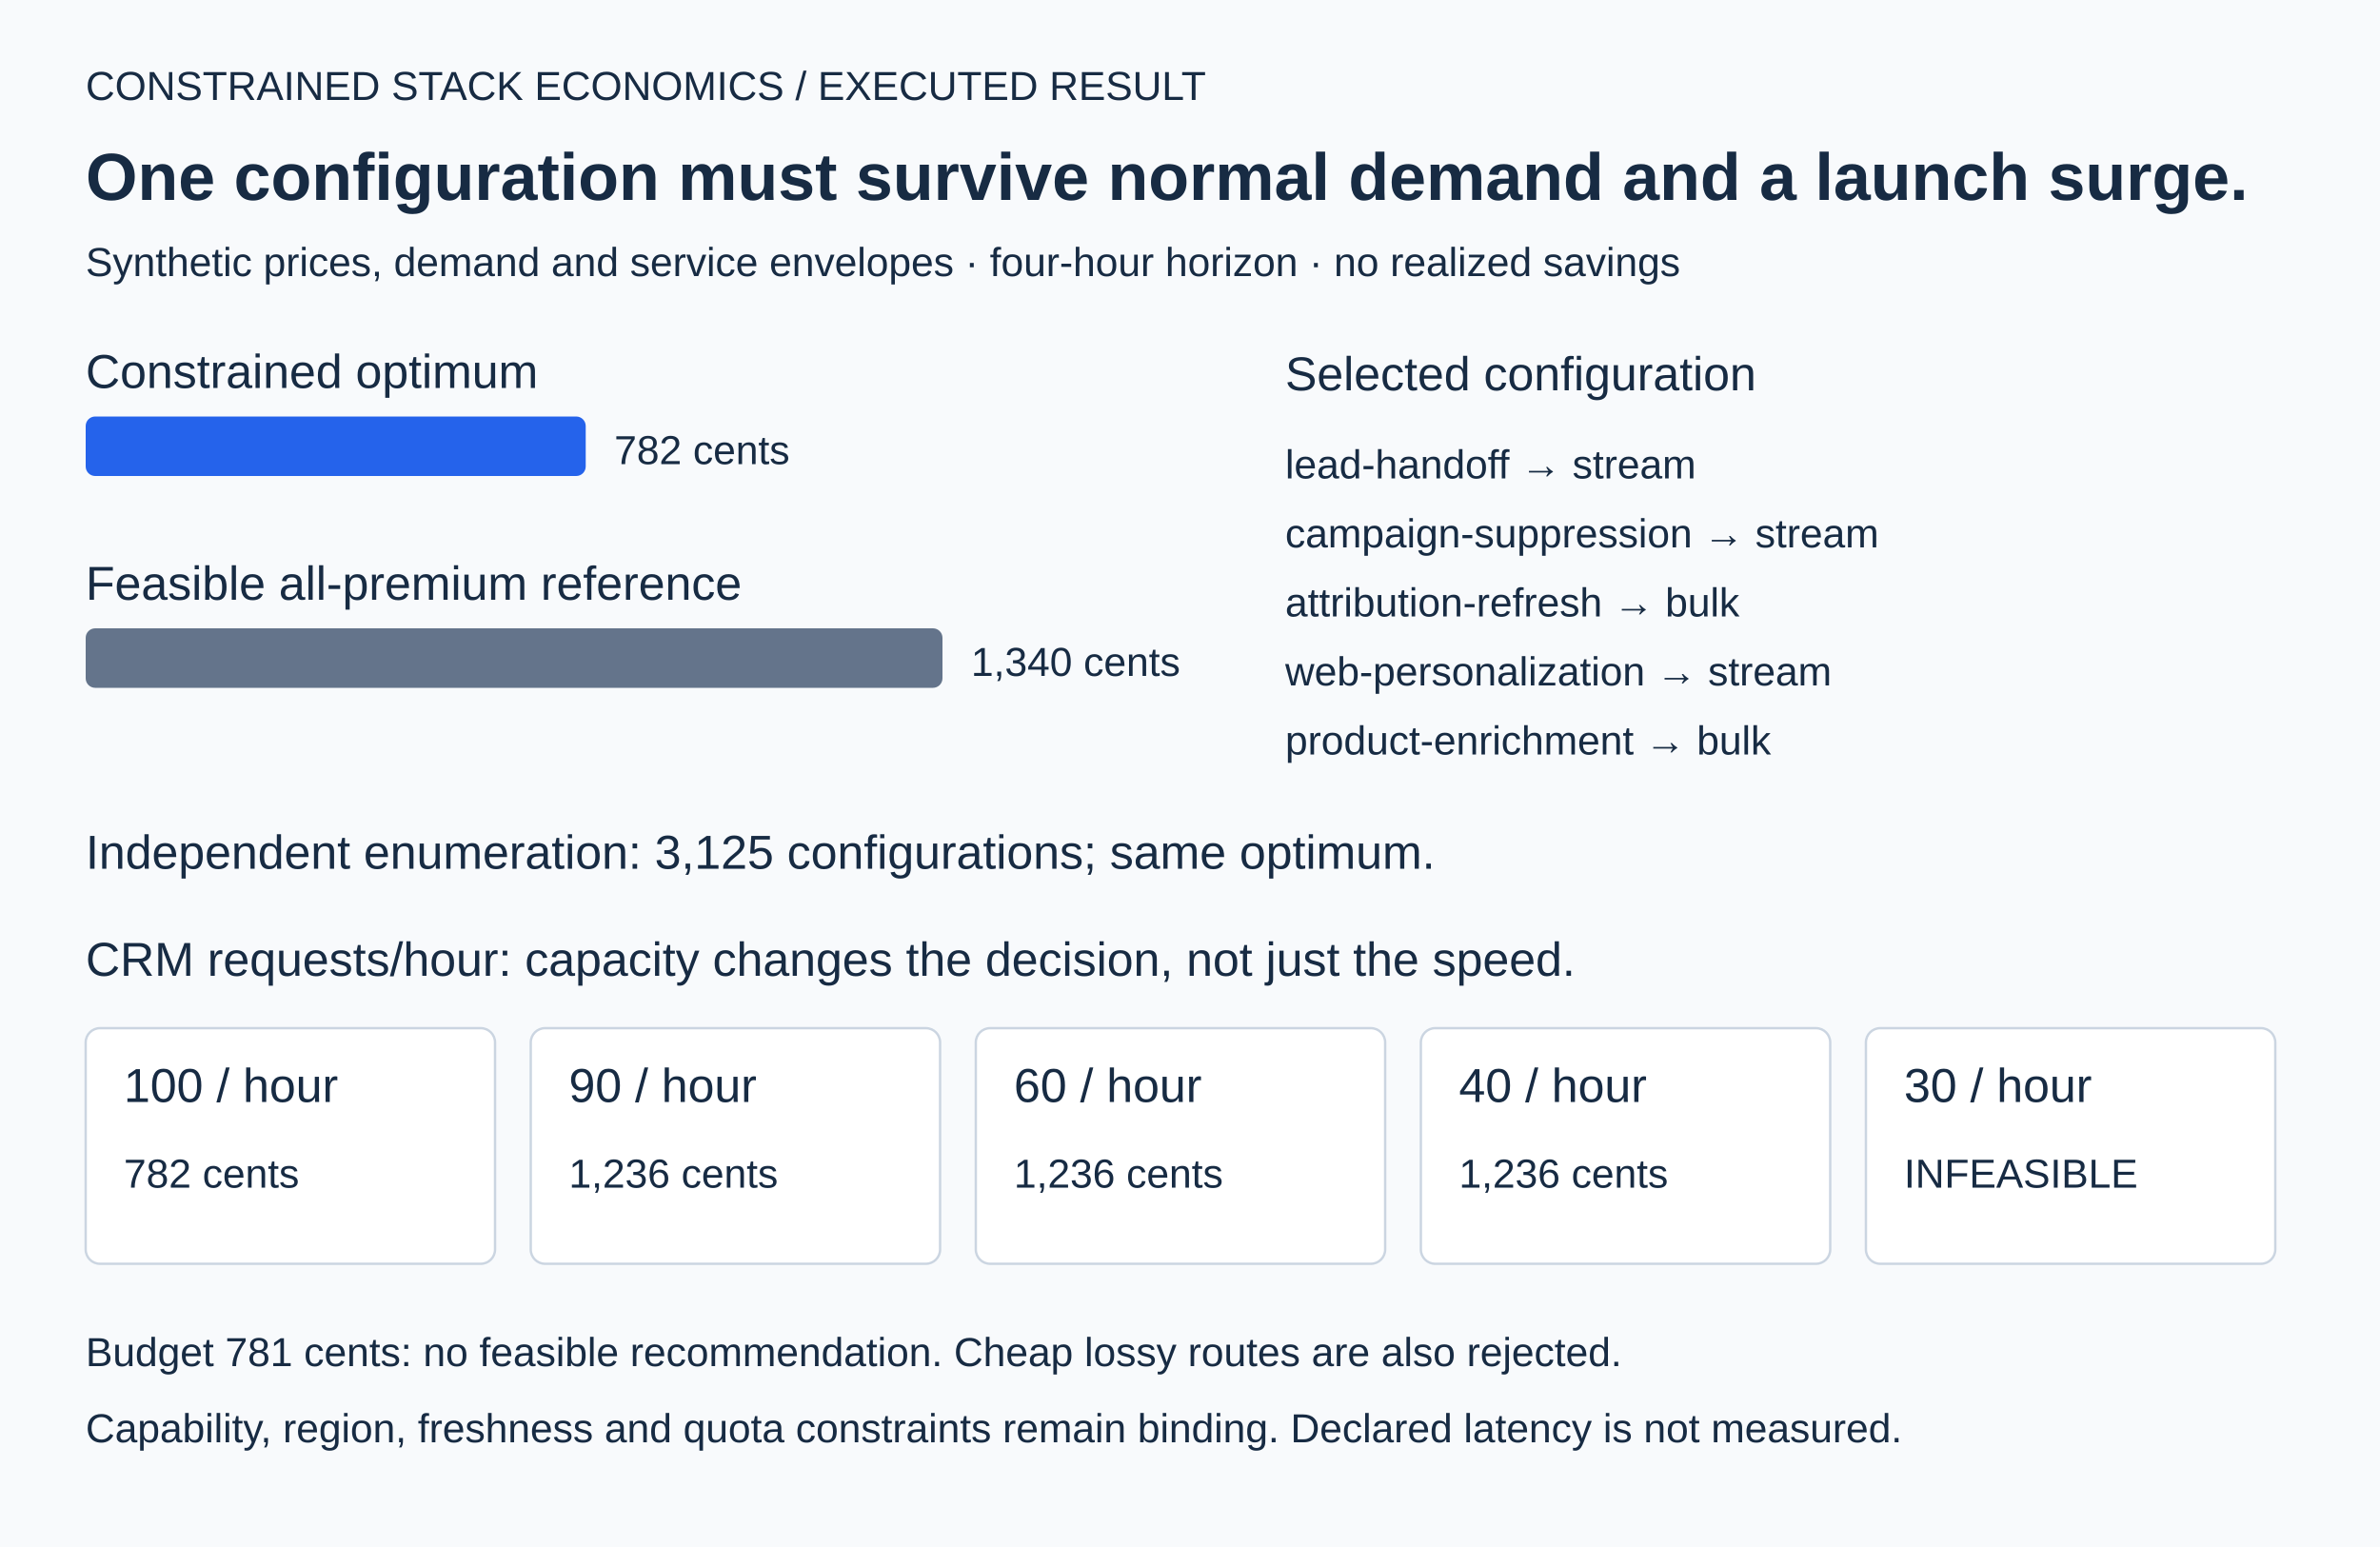
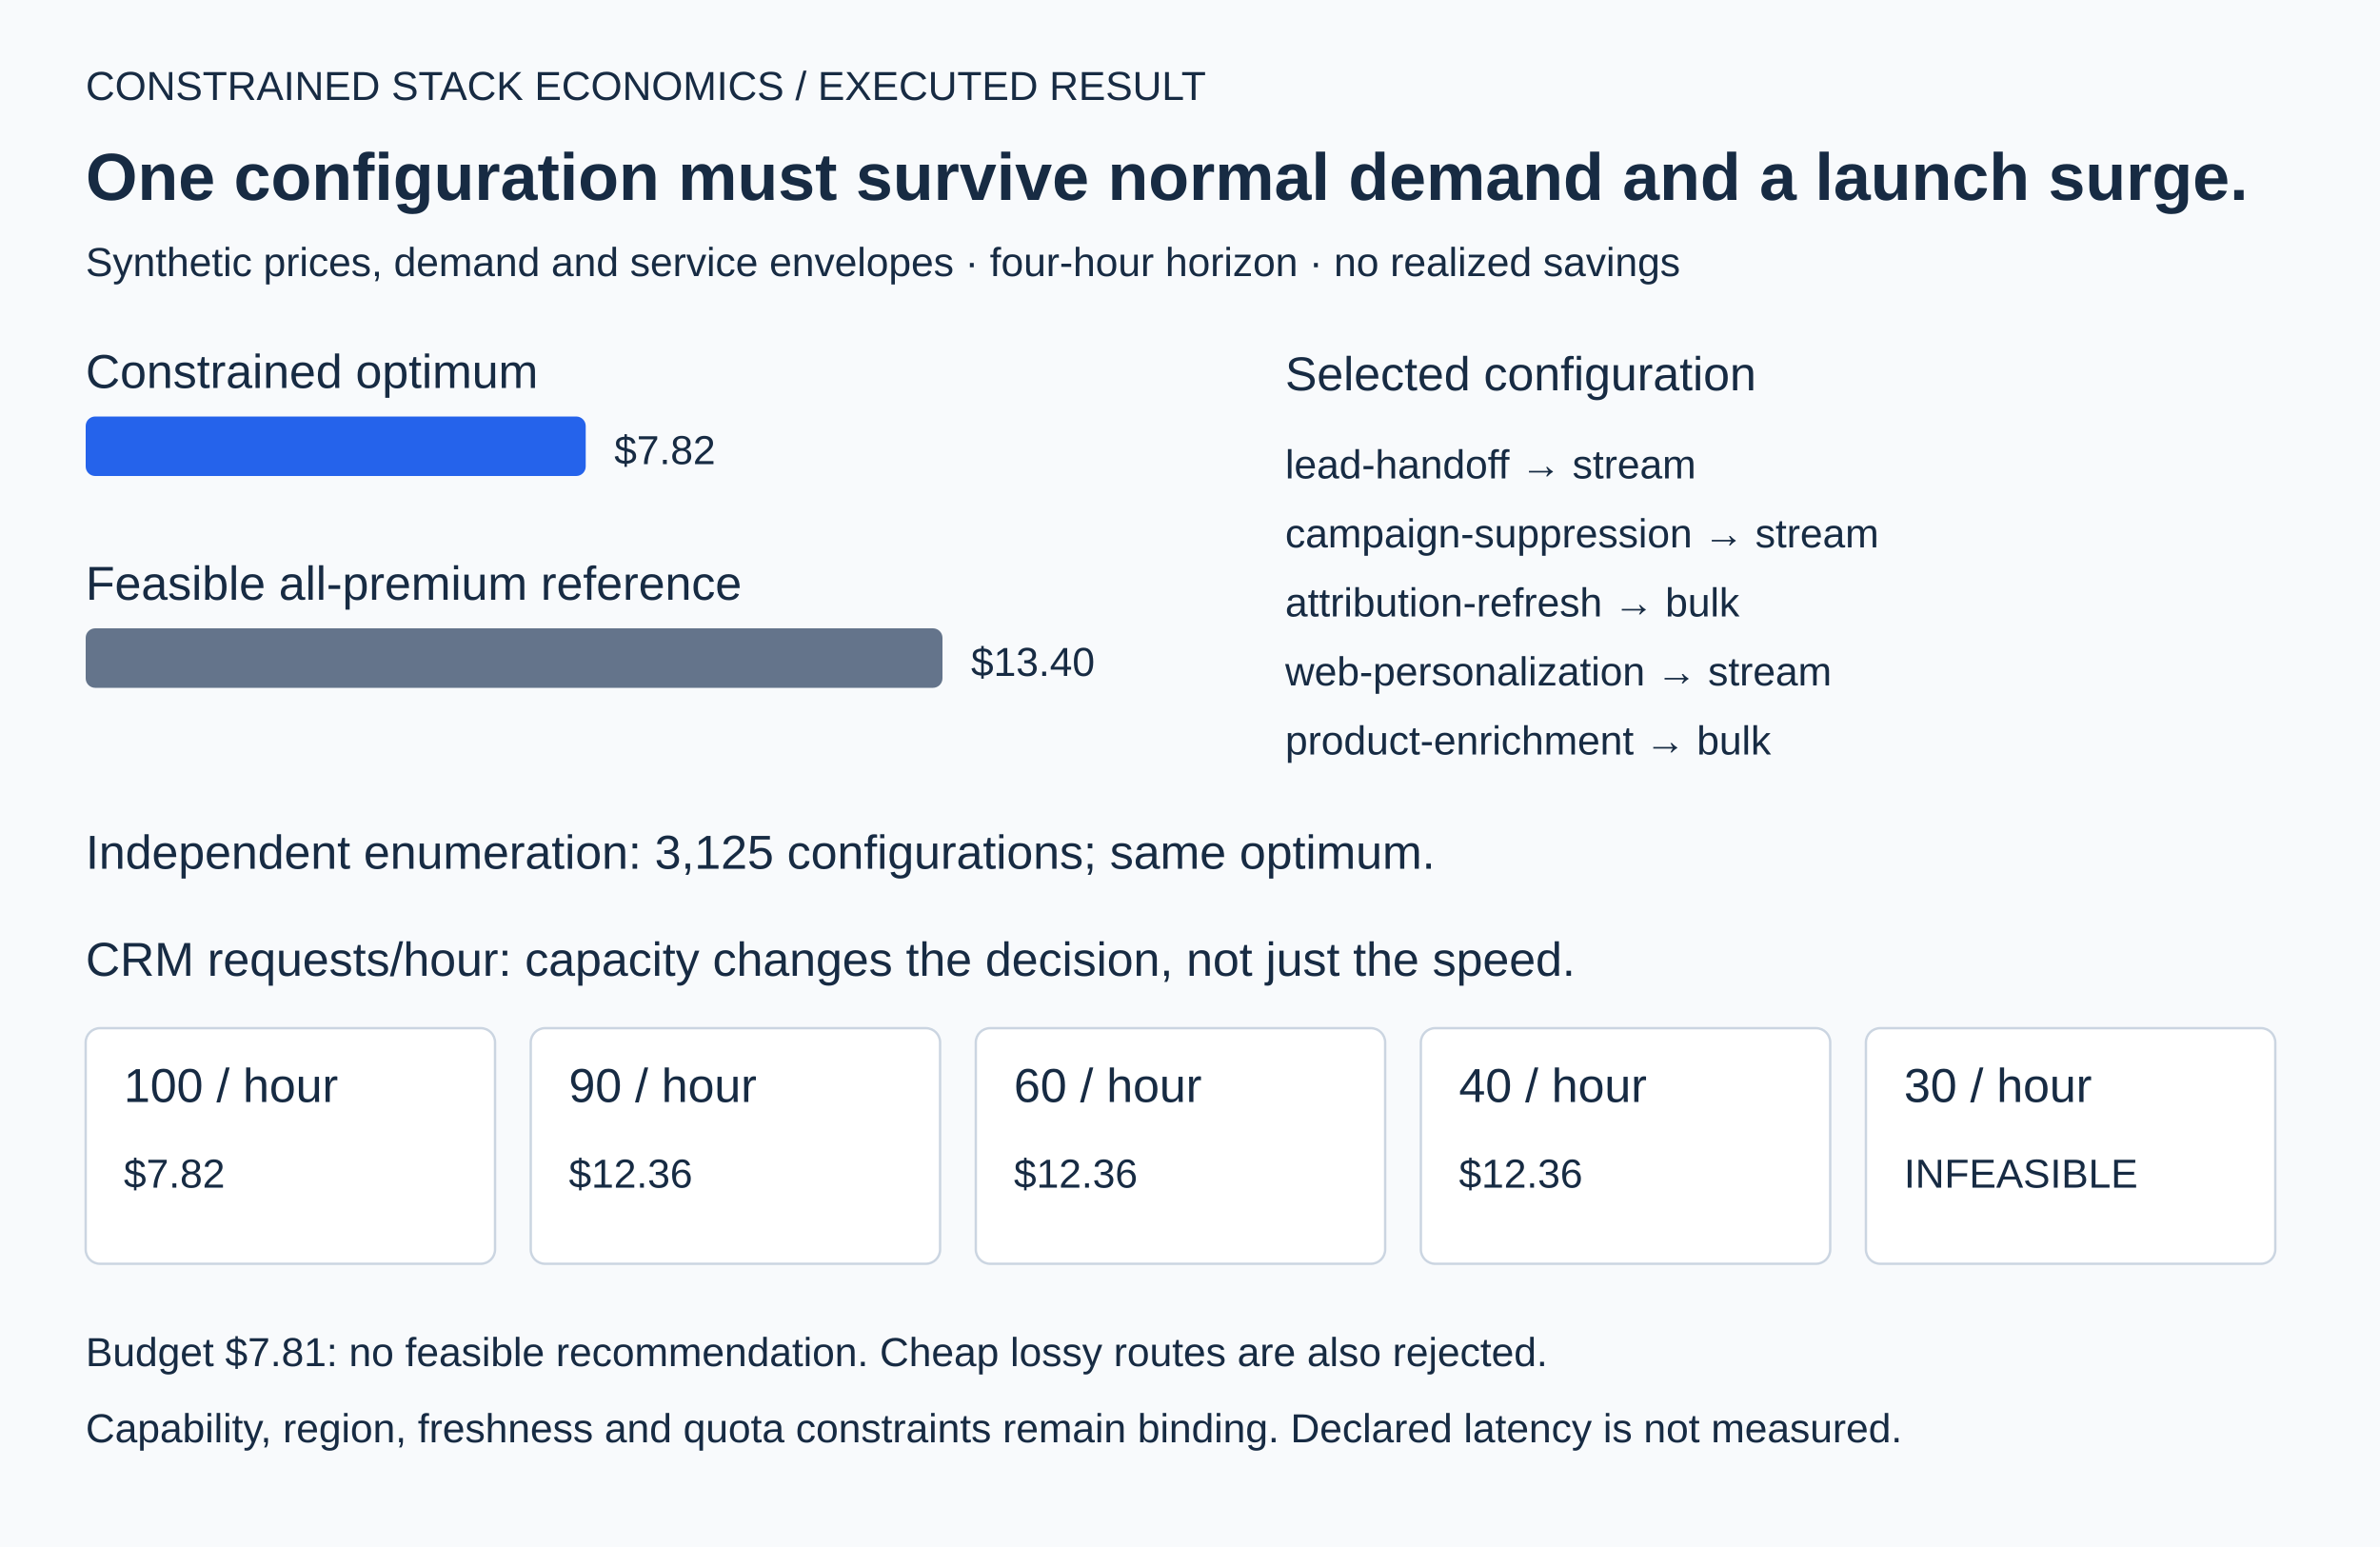
<svg xmlns="http://www.w3.org/2000/svg" width="1000" height="650" viewBox="0 0 1000 650" role="img" aria-labelledby="title desc">
  <rect width="1000" height="650" fill="#f8fafc" />
  <style>text{font-family:Arial,Helvetica,sans-serif;fill:#172b43}.small{font-size:17px}.label{font-size:20px}.value{font-size:28px;font-weight:bold}</style>
  <text x="36" y="42" class="small">CONSTRAINED STACK ECONOMICS / EXECUTED RESULT</text>
  <text x="36" y="84" class="value">One configuration must survive normal demand and a launch surge.</text>
  <text x="36" y="116" class="small">Synthetic prices, demand and service envelopes · four-hour horizon · no realized savings</text>
  <text x="36" y="163" class="label">Constrained optimum</text>
  <rect x="36" y="175" width="210.1" height="25" rx="4" fill="#2563eb" />
-   <text x="258.09" y="195" class="small">782 cents</text>
+   <text x="258.09" y="195" class="small">$7.82</text>
  <text x="36" y="252" class="label">Feasible all-premium reference</text>
  <rect x="36" y="264" width="360.0" height="25" rx="4" fill="#64748b" />
-   <text x="408.0" y="284" class="small">1,340 cents</text>
+   <text x="408.0" y="284" class="small">$13.40</text>
  <text x="540" y="164" class="label">Selected configuration</text>
  <text x="540" y="201" class="small">lead-handoff → stream</text>
  <text x="540" y="230" class="small">campaign-suppression → stream</text>
  <text x="540" y="259" class="small">attribution-refresh → bulk</text>
  <text x="540" y="288" class="small">web-personalization → stream</text>
  <text x="540" y="317" class="small">product-enrichment → bulk</text>
  <text x="36" y="365" class="label">Independent enumeration: 3,125 configurations; same optimum.</text>
  <text x="36" y="410" class="label">CRM requests/hour: capacity changes the decision, not just the speed.</text>
  <rect x="36" y="432" width="172" height="99" rx="6" fill="#ffffff" stroke="#cbd5e1" />
  <text x="52" y="463" class="label">100 / hour</text>
-   <text x="52" y="499" class="small">782 cents</text>
+   <text x="52" y="499" class="small">$7.82</text>
  <rect x="223" y="432" width="172" height="99" rx="6" fill="#ffffff" stroke="#cbd5e1" />
  <text x="239" y="463" class="label">90 / hour</text>
-   <text x="239" y="499" class="small">1,236 cents</text>
+   <text x="239" y="499" class="small">$12.36</text>
  <rect x="410" y="432" width="172" height="99" rx="6" fill="#ffffff" stroke="#cbd5e1" />
  <text x="426" y="463" class="label">60 / hour</text>
-   <text x="426" y="499" class="small">1,236 cents</text>
+   <text x="426" y="499" class="small">$12.36</text>
  <rect x="597" y="432" width="172" height="99" rx="6" fill="#ffffff" stroke="#cbd5e1" />
  <text x="613" y="463" class="label">40 / hour</text>
-   <text x="613" y="499" class="small">1,236 cents</text>
+   <text x="613" y="499" class="small">$12.36</text>
  <rect x="784" y="432" width="172" height="99" rx="6" fill="#ffffff" stroke="#cbd5e1" />
  <text x="800" y="463" class="label">30 / hour</text>
  <text x="800" y="499" class="small">INFEASIBLE</text>
-   <text x="36" y="574" class="small">Budget 781 cents: no feasible recommendation. Cheap lossy routes are also rejected.</text>
+   <text x="36" y="574" class="small">Budget $7.81: no feasible recommendation. Cheap lossy routes are also rejected.</text>
  <text x="36" y="606" class="small">Capability, region, freshness and quota constraints remain binding. Declared latency is not measured.</text>
</svg>
